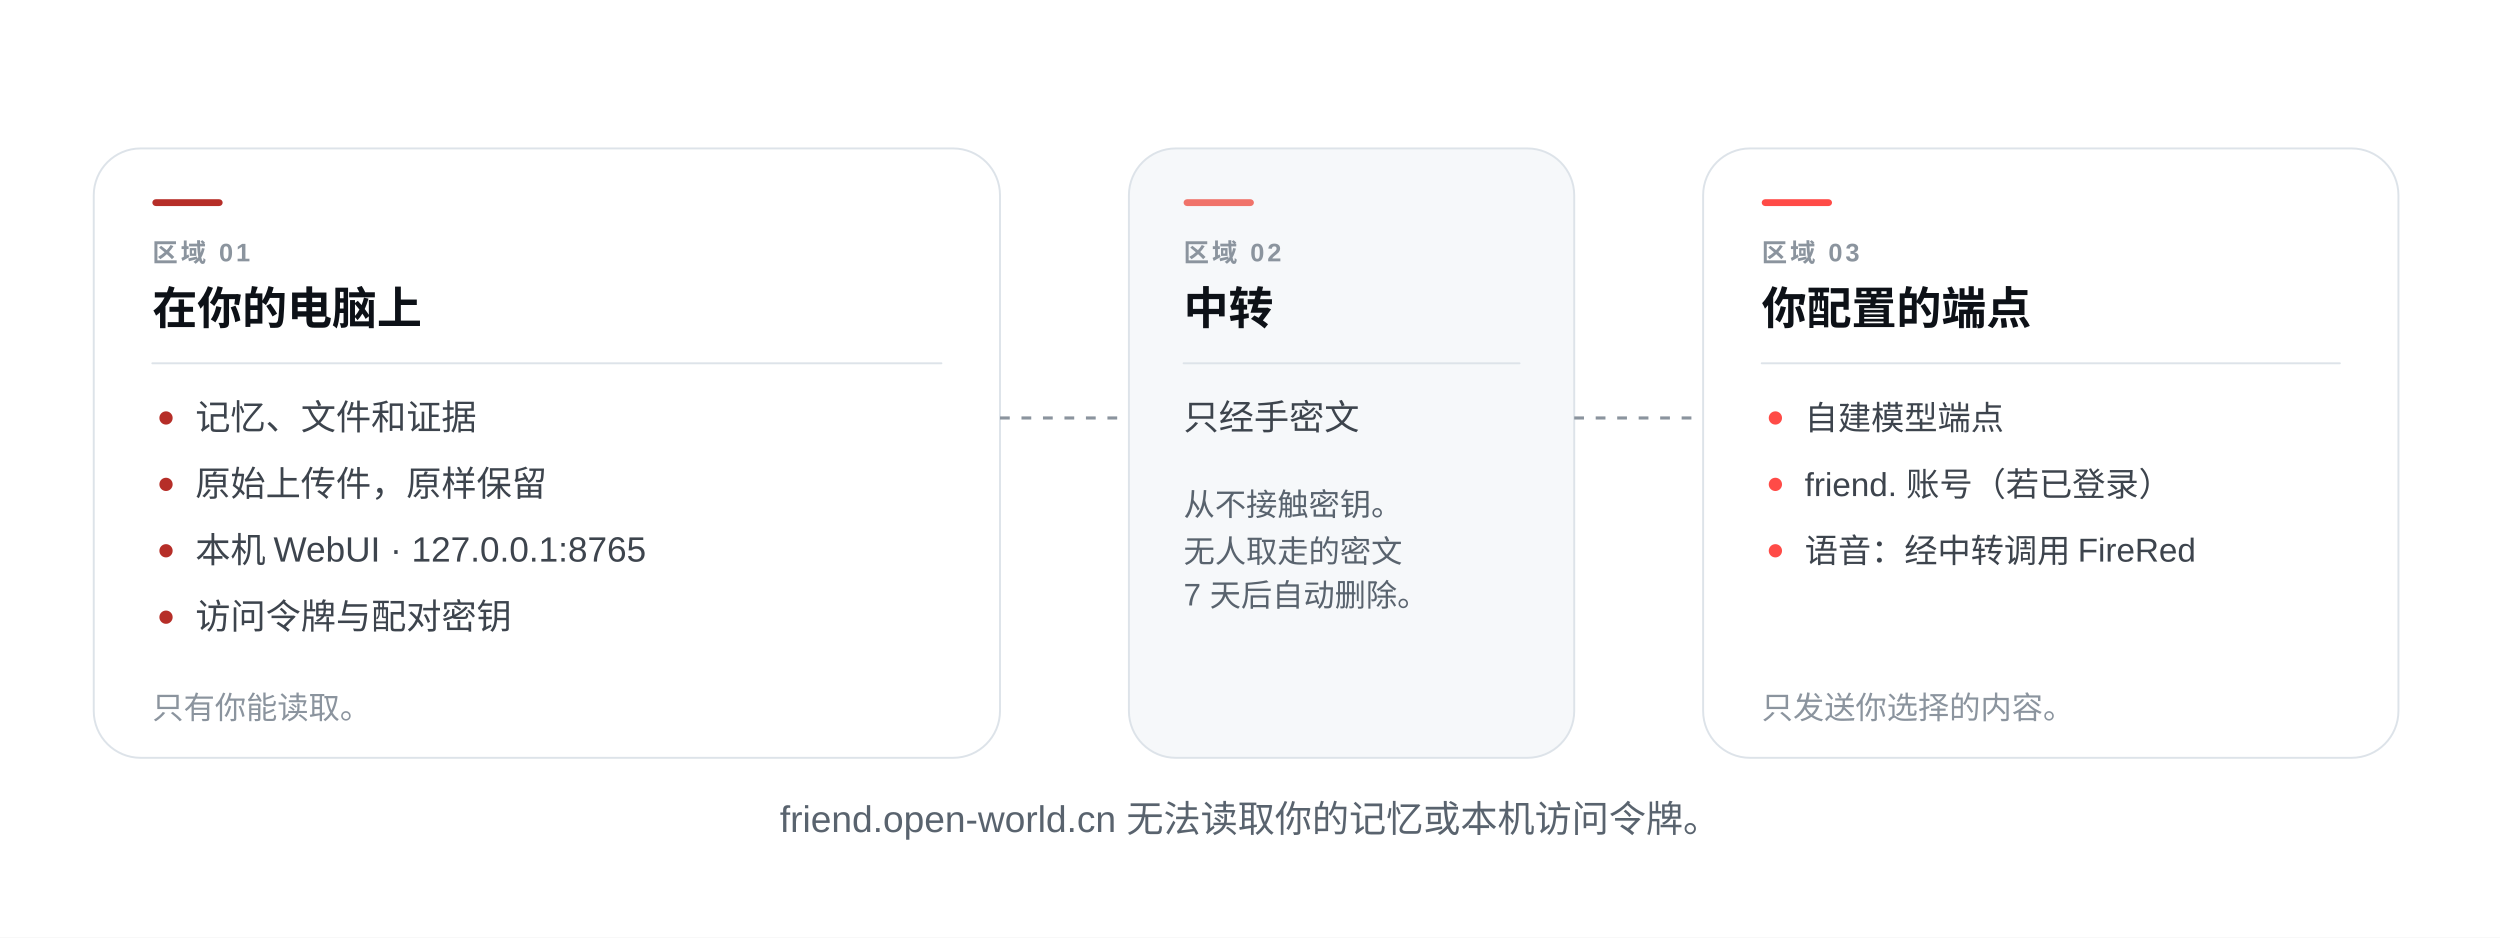
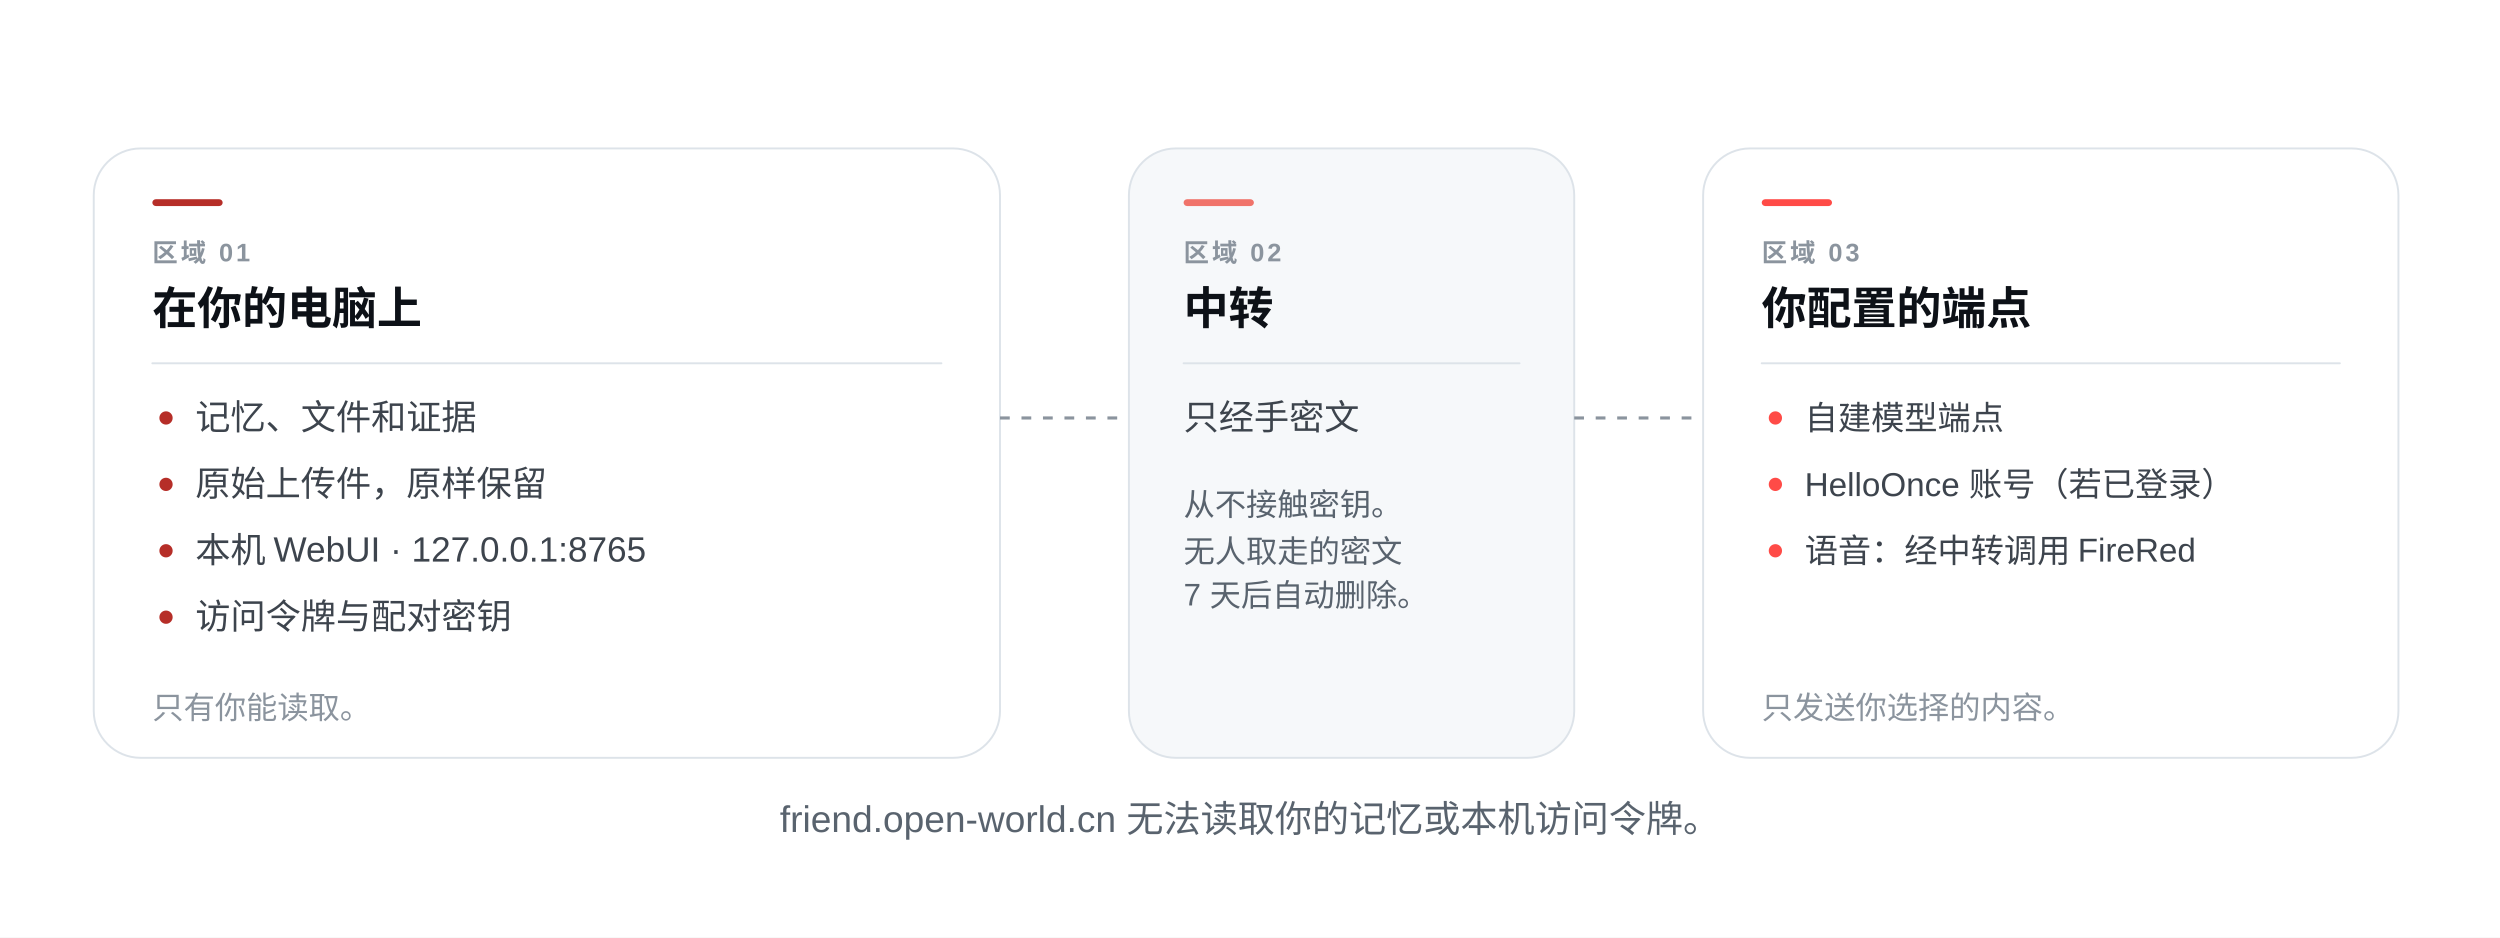
<svg xmlns="http://www.w3.org/2000/svg" viewBox="0 0 1280 480" width="1280" height="480" role="img" aria-label="数据边界图：记忆与证据留在你的电脑上；中转只经手密文；模型处理只发往你配置的端点。">
  <defs>
    <radialGradient id="halo" cx="50%" cy="50%" r="50%">
      <stop offset="0" stop-color="#FF7A70" stop-opacity=".55" />
      <stop offset=".45" stop-color="#FF7A70" stop-opacity=".18" />
      <stop offset="1" stop-color="#FF7A70" stop-opacity="0" />
    </radialGradient>
    <linearGradient id="cardGrad" x1="0" y1="0" x2="0" y2="1">
      <stop offset="0" stop-color="#FFFFFF" />
      <stop offset="1" stop-color="#FFFFFF" />
    </linearGradient>
    <linearGradient id="cardAltGrad" x1="0" y1="0" x2="0" y2="1">
      <stop offset="0" stop-color="#F6F8FA" />
      <stop offset="1" stop-color="#F6F8FA" />
    </linearGradient>
    <filter id="soft" x="-30%" y="-30%" width="160%" height="180%">
      <feDropShadow dx="0" dy="8" stdDeviation="14" flood-color="rgba(31,35,40,.13)" flood-opacity="1" />
    </filter>
    <filter id="softSm" x="-30%" y="-30%" width="160%" height="180%">
      <feDropShadow dx="0" dy="4" stdDeviation="7" flood-color="rgba(31,35,40,.13)" flood-opacity=".8" />
    </filter>
  </defs>
  <style>
  .s{font-family:-apple-system, BlinkMacSystemFont, 'Segoe UI Variable Display', 'Segoe UI', 'Helvetica Neue', Arial, 'Microsoft YaHei', 'PingFang SC', 'Hiragino Sans GB', 'Noto Sans CJK SC', sans-serif}
  .m{font-family:ui-monospace, SFMono-Regular, 'SF Mono', Menlo, Consolas, 'Liberation Mono', 'Microsoft YaHei', monospace}
  .rise{opacity:0;animation:rise .9s cubic-bezier(.16,.84,.32,1) both}
  @keyframes rise{from{opacity:0;transform:translateY(14px);filter:blur(6px)}to{opacity:1;transform:none;filter:blur(0)}}
  @keyframes breathe{0%,100%{opacity:.45;transform:scale(.96)}50%{opacity:.9;transform:scale(1.05)}}
  @keyframes breathe2{
    0%{opacity:.05;transform:scale(.93);animation-timing-function:cubic-bezier(.66,0,.34,1)}
    18%{opacity:.12;transform:scale(1.03);animation-timing-function:cubic-bezier(.37,0,.63,1)}
    34%{opacity:.07;transform:scale(.99);animation-timing-function:cubic-bezier(.45,0,.55,1)}
    57%{opacity:.15;transform:scale(1.085);animation-timing-function:cubic-bezier(.3,0,.7,1)}
    72%{opacity:.088;transform:scale(1.008);animation-timing-function:cubic-bezier(.6,0,.4,1)}
    88%{opacity:.126;transform:scale(1.052);animation-timing-function:cubic-bezier(.5,0,.5,1)}
    100%{opacity:.05;transform:scale(.93)}
  }
  @keyframes twinkle{0%,100%{opacity:.12}50%{opacity:.5}}
  .tw{animation:twinkle 9s ease-in-out infinite}
  .snr{animation:snr 5.4s cubic-bezier(.16,.84,.32,1) infinite;transform-box:fill-box;transform-origin:center}
  @keyframes snr{0%{transform:scale(.5);opacity:.55}65%{opacity:0}100%{transform:scale(1.6);opacity:0}}
  .swp{animation-timing-function:cubic-bezier(.83,0,.17,1);animation-iteration-count:infinite;opacity:0}
  .march{animation:march 1.65s linear infinite}
  .dp{animation:dotpulse 2.6s ease-in-out infinite}
  @keyframes dotpulse{0%,100%{opacity:.42}50%{opacity:1}}
  @keyframes march{to{stroke-dashoffset:-24}}
  .scan{animation:scan 4s cubic-bezier(.83,0,.17,1) infinite;opacity:0}
  @keyframes scan{0%{transform:translateX(0);opacity:0}8%{opacity:1}88%{opacity:1}100%{transform:translateX(1140px);opacity:0}}
  @media (prefers-reduced-motion: reduce){
    .rise{animation:none!important;opacity:1!important;filter:none!important;transform:none!important}
    .tw{animation:none!important;opacity:.55!important}
    .snr,.swp,.scan{animation:none!important;opacity:0!important}
    .march{animation:none!important}
    .dp{animation:none!important;opacity:1!important}
  }</style>
  <rect width="1280" height="480" fill="#FFFFFF" />
  <rect x="48" y="76" width="464" height="312" rx="24" fill="#FFFFFF" stroke="#DDE3E9" stroke-width="1" />
  <rect x="78" y="102" width="36" height="3.5" rx="1.8" fill="#B62E28" />
  <text x="78" y="134" font-size="13" font-weight="700" fill="#8B949E" letter-spacing="1.5" class="s">区域 01</text>
  <text x="78" y="166" font-size="23" font-weight="650" fill="#0D1117" class="s">在你的电脑上</text>
  <line x1="78" y1="186" x2="482" y2="186" stroke="#DDE3E9" stroke-width="1" stroke-linecap="round" />
  <circle cx="85" cy="214" r="3.4" fill="#B62E28" />
  <text x="100" y="220" font-size="18" font-weight="400" fill="#3D444D" class="s">记忆、文件和证据</text>
  <circle cx="85" cy="248" r="3.4" fill="#B62E28" />
  <text x="100" y="254" font-size="18" font-weight="400" fill="#3D444D" class="s">原始上传件，原样保留</text>
  <circle cx="85" cy="282" r="3.4" fill="#B62E28" />
  <text x="100" y="288" font-size="18" font-weight="400" fill="#3D444D" class="s">本机 WebUI · 127.0.0.1:8765</text>
  <circle cx="85" cy="316" r="3.4" fill="#B62E28" />
  <text x="100" y="322" font-size="18" font-weight="400" fill="#3D444D" class="s">访问令牌与配对密钥</text>
  <text x="78" y="368" font-size="16" font-weight="500" fill="#8B949E" class="s">只有你能读取。</text>
  <rect x="578" y="76" width="228" height="312" rx="24" fill="#F6F8FA" stroke="#DDE3E9" stroke-width="1" />
  <rect x="606" y="102" width="36" height="3.5" rx="1.8" fill="#F0736A" />
  <text x="606" y="134" font-size="13" font-weight="700" fill="#8B949E" letter-spacing="1.5" class="s">区域 02</text>
  <text x="606" y="166" font-size="23" font-weight="650" fill="#0D1117" class="s">中转</text>
  <line x1="606" y1="186" x2="778" y2="186" stroke="#DDE3E9" stroke-width="1" stroke-linecap="round" />
  <text x="606" y="220" font-size="18" font-weight="400" fill="#3D444D" class="s">只经手密文</text>
  <text x="606" y="264" font-size="16" font-weight="400" fill="#59636E" class="s">从不接触密钥。</text>
  <text x="606" y="288" font-size="16" font-weight="400" fill="#59636E" class="s">无人取走的密文</text>
  <text x="606" y="310" font-size="16" font-weight="400" fill="#59636E" class="s">7 天后自动删除。</text>
  <rect x="872" y="76" width="356" height="312" rx="24" fill="#FFFFFF" stroke="#DDE3E9" stroke-width="1" />
  <rect x="902" y="102" width="36" height="3.5" rx="1.8" fill="#FF4B47" />
  <text x="902" y="134" font-size="13" font-weight="700" fill="#8B949E" letter-spacing="1.5" class="s">区域 03</text>
  <text x="902" y="166" font-size="23" font-weight="650" fill="#0D1117" class="s">你配置的端点</text>
  <line x1="902" y1="186" x2="1198" y2="186" stroke="#DDE3E9" stroke-width="1" stroke-linecap="round" />
  <circle cx="909" cy="214" r="3.4" fill="#FF4B47" />
  <text x="924" y="220" font-size="17" font-weight="400" fill="#3D444D" class="s">自建模型端点</text>
  <circle cx="909" cy="248" r="3.4" fill="#FF4B47" />
-   <text x="924" y="254" font-size="17" font-weight="400" fill="#3D444D" class="s">friend. 账号（若已登录）</text>
+   <text x="924" y="254" font-size="17" font-weight="400" fill="#3D444D" class="s">HelloOnce 账号（若已登录）</text>
  <circle cx="909" cy="282" r="3.4" fill="#FF4B47" />
  <text x="924" y="288" font-size="17" font-weight="400" fill="#3D444D" class="s">语音：经中转调用 FireRed</text>
  <text x="902" y="368" font-size="16" font-weight="500" fill="#8B949E" class="s">只发送你选择的内容。</text>
  <line x1="512" y1="214" x2="578" y2="214" stroke="#8B949E" stroke-width="1.6" stroke-dasharray="5 6" class="march" />
  <line x1="806" y1="214" x2="872" y2="214" stroke="#8B949E" stroke-width="1.6" stroke-dasharray="5 6" class="march" />
  <text x="640" y="426" font-size="19" font-weight="400" fill="#59636E" text-anchor="middle" class="s">friend.open-world.cn 无法读取你的记忆或本机访问令牌。</text>
</svg>
